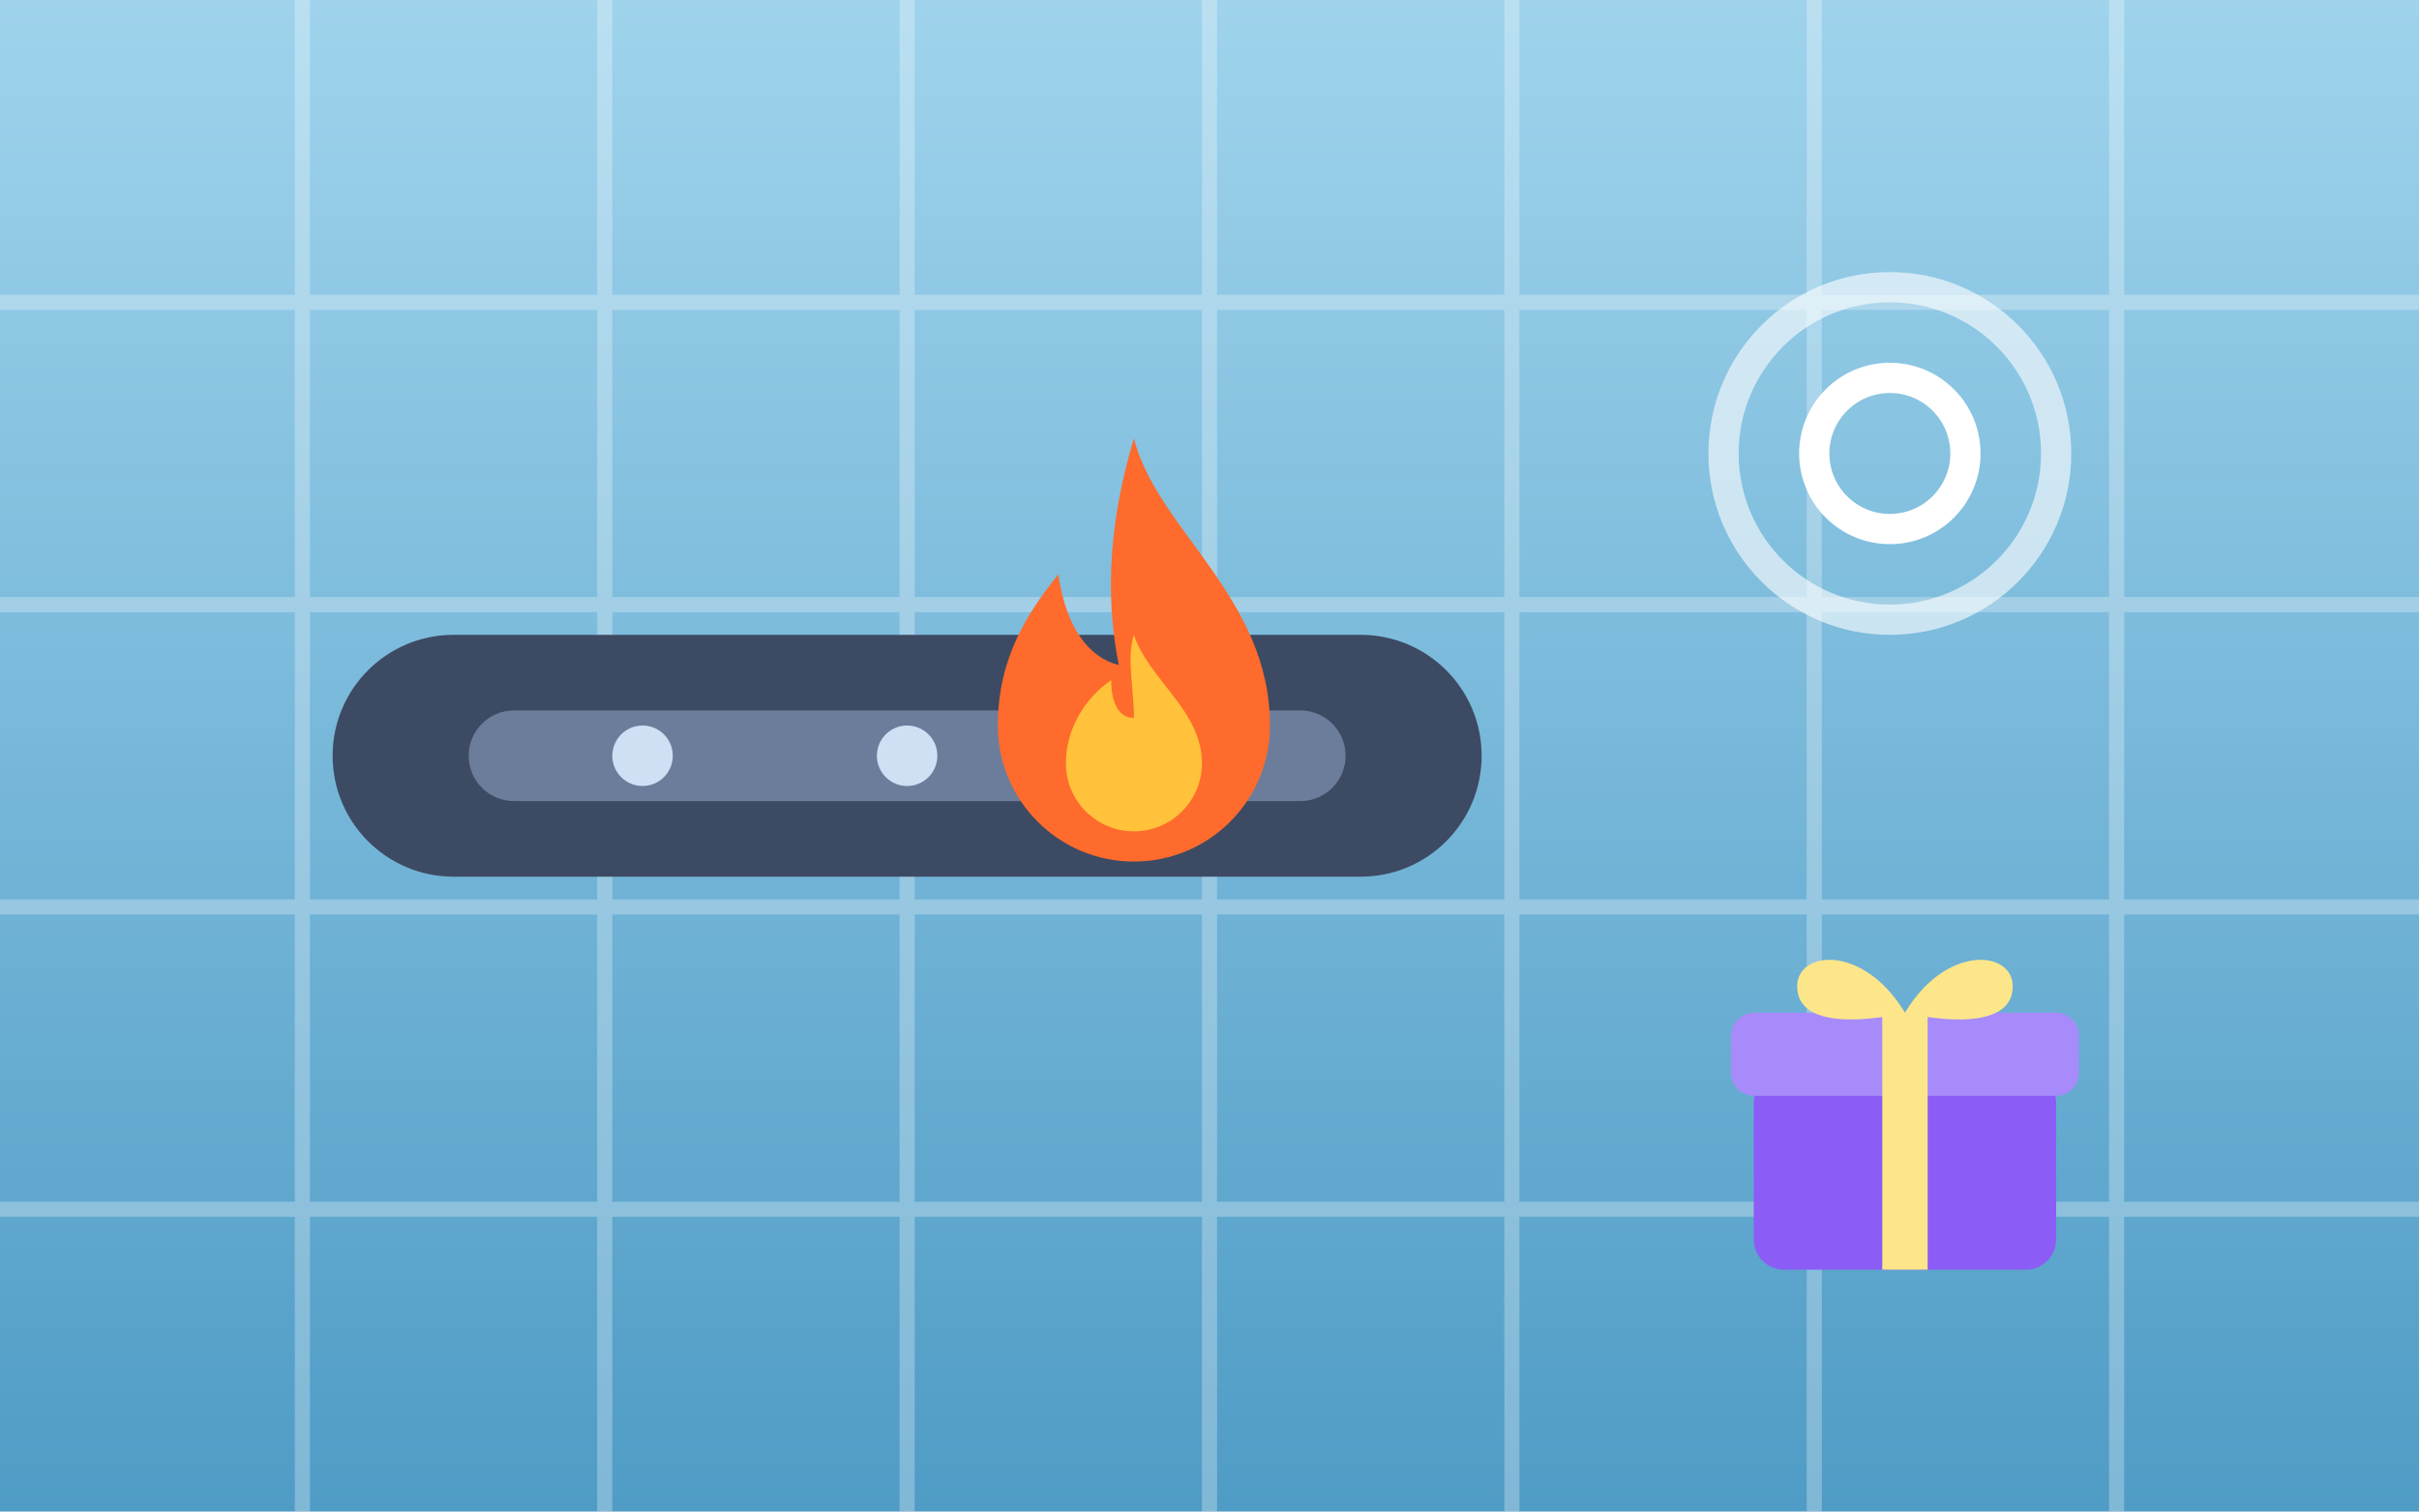
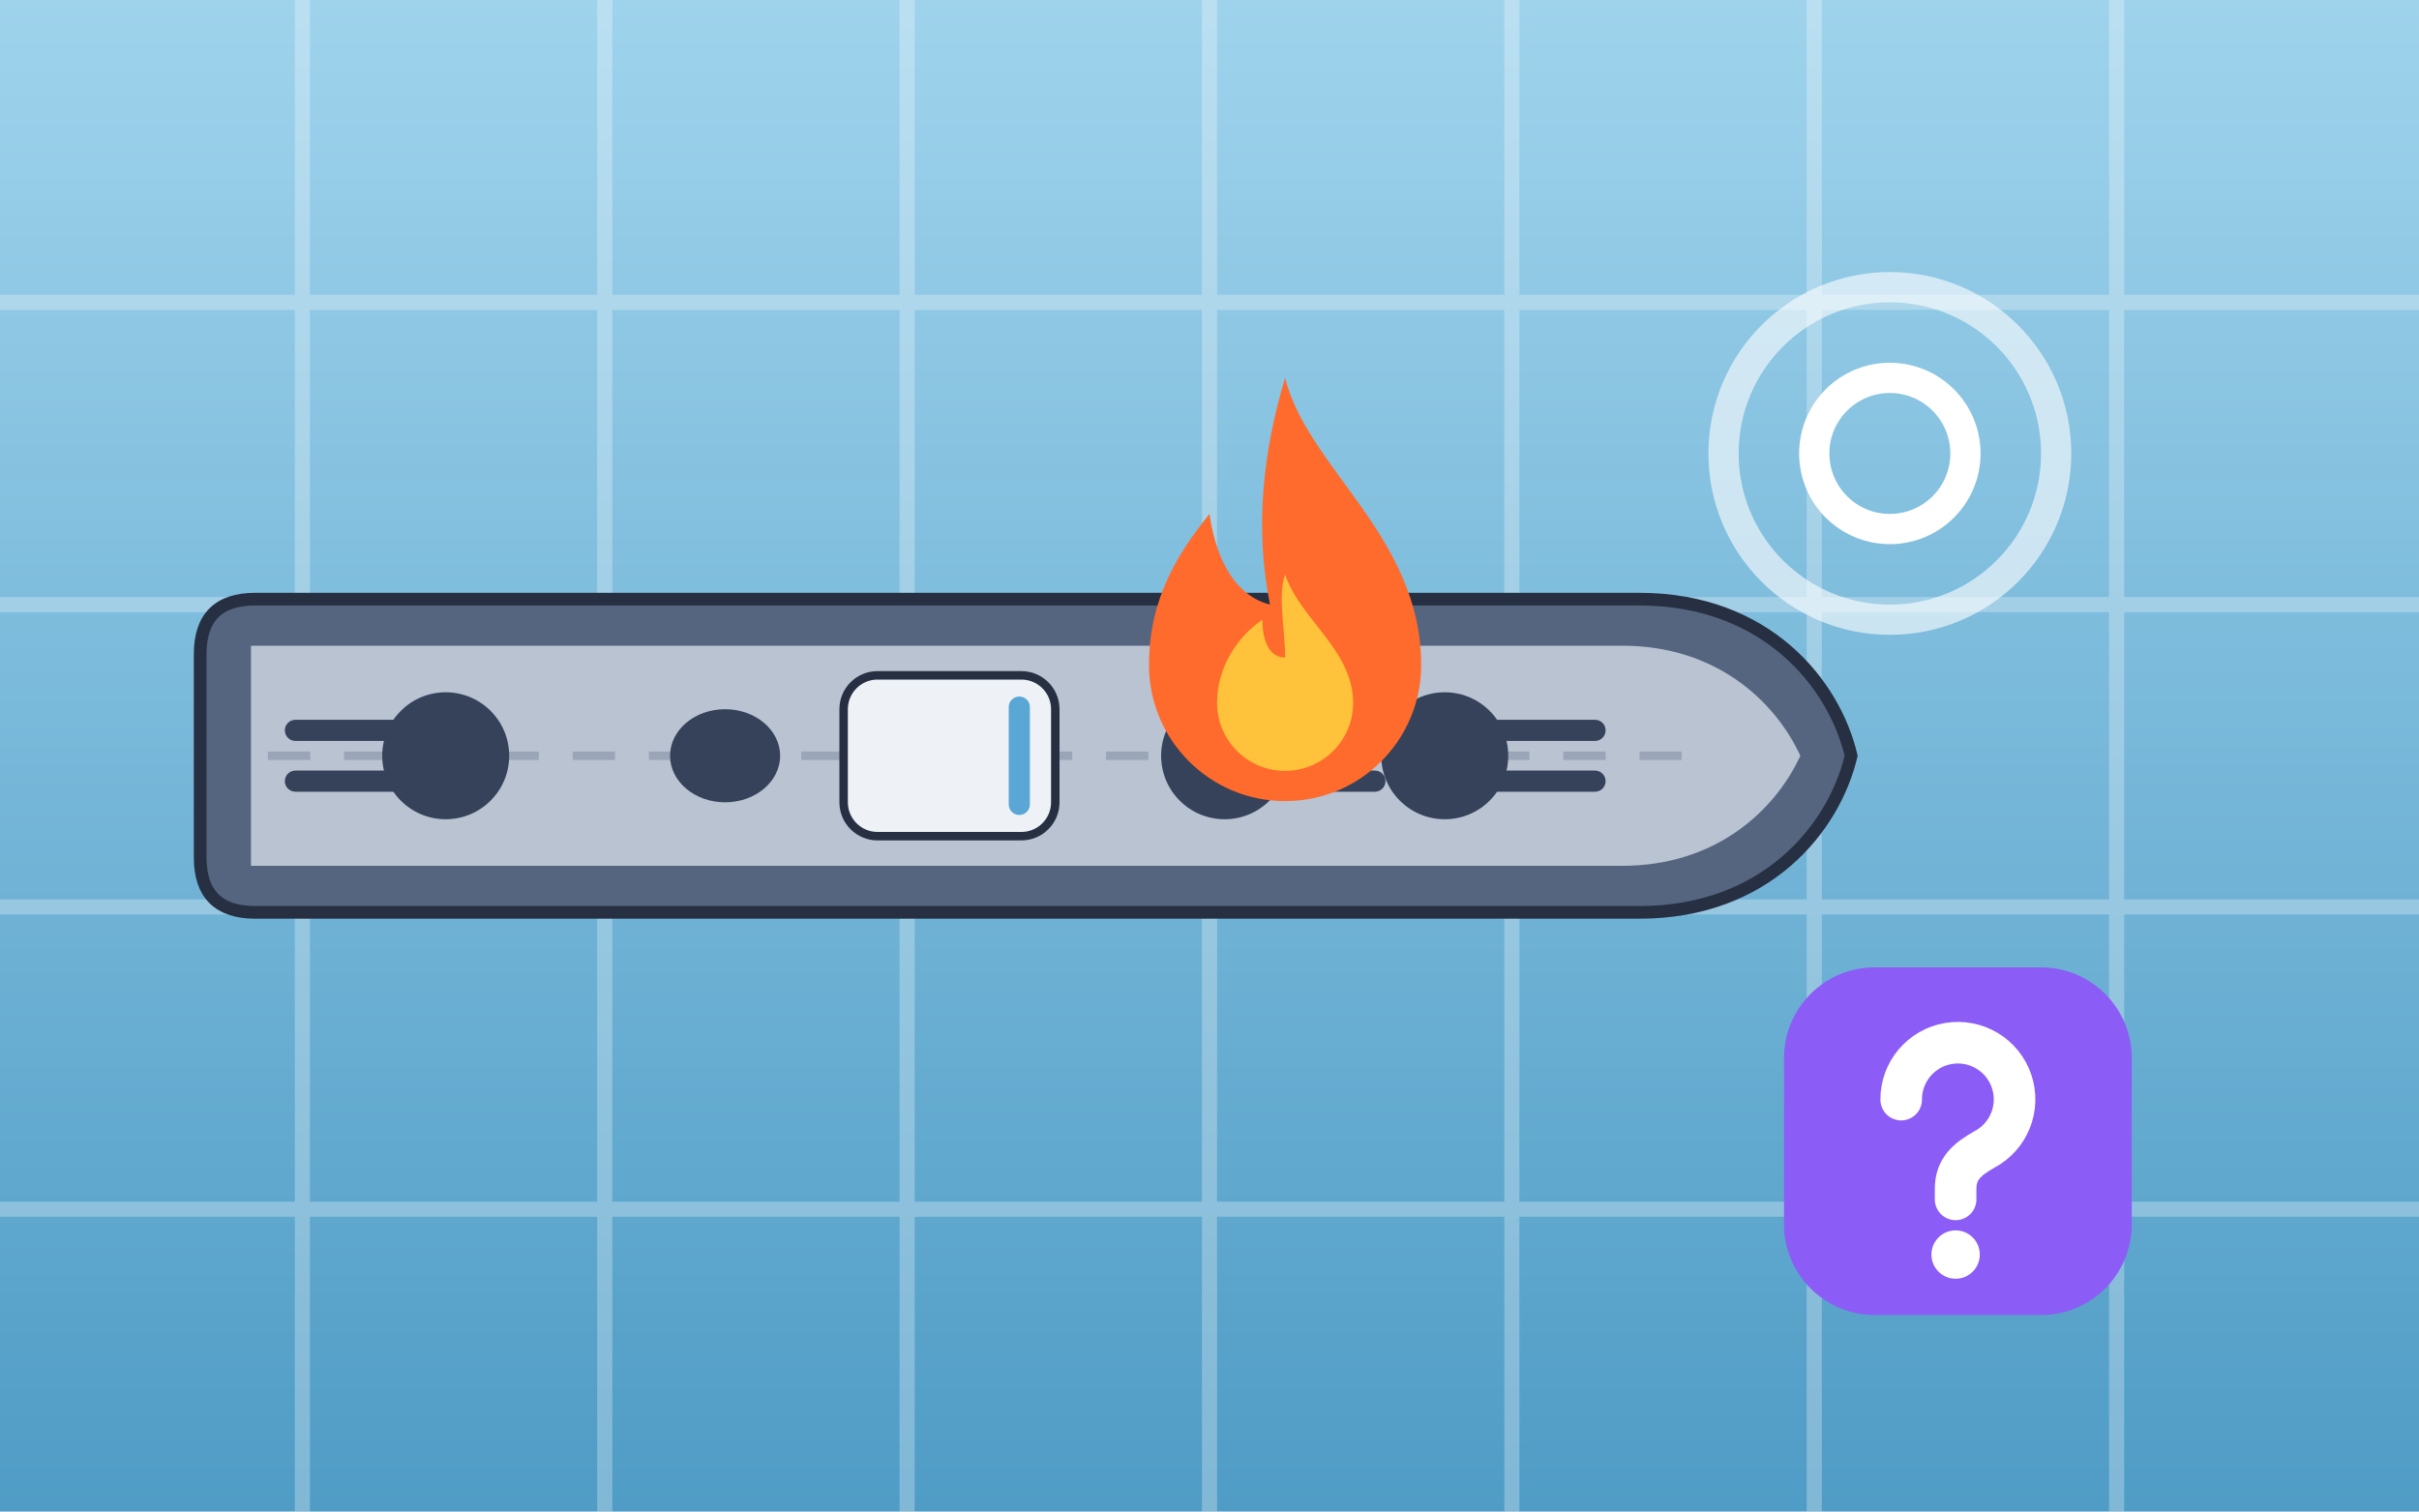
<svg xmlns="http://www.w3.org/2000/svg" viewBox="0 0 320 200">
  <defs>
    <linearGradient id="sea" x1="0" y1="0" x2="0" y2="1">
      <stop offset="0" stop-color="#9fd3ec" />
      <stop offset="1" stop-color="#4f9cc6" />
    </linearGradient>
  </defs>
  <rect width="320" height="200" fill="url(#sea)" />
  <g stroke="#ffffff" stroke-opacity=".28" stroke-width="2">
    <path d="M0 40h320M0 80h320M0 120h320M0 160h320M40 0v200M80 0v200M120 0v200M160 0v200M200 0v200M240 0v200M280 0v200" />
  </g>
-   <rect x="44" y="84" width="152" height="32" rx="16" fill="#3d4a63" />
-   <rect x="62" y="94" width="116" height="12" rx="6" fill="#6c7d9c" />
-   <circle cx="85" cy="100" r="4" fill="#cfe0f5" />
-   <circle cx="120" cy="100" r="4" fill="#cfe0f5" />
-   <circle cx="155" cy="100" r="4" fill="#cfe0f5" />
-   <g transform="translate(130 58)">
+   <g transform="translate(22 72) scale(0.56)">
+     <path d="M8 26 Q8 13 21 13 H348 C378 13 394 33 398 50 C394 67 378 87 348 87 H21 Q8 87 8 74 Z" fill="#56657f" stroke="#263042" stroke-width="3" />
+     <path d="M20 24 H344 C366 24 380 37 386 50 C380 63 366 76 344 76 H20 Z" fill="#b9c3d2" />
+     <path d="M24 50 H360" stroke="#9aa6b8" stroke-width="2" stroke-dasharray="10 8" />
+     <rect x="310" y="41.5" width="30" height="5" rx="2.5" fill="#36425a" />
+     <rect x="310" y="53.5" width="30" height="5" rx="2.5" fill="#36425a" />
+     <circle cx="302" cy="50" r="15" fill="#36425a" />
+     <rect x="258" y="41.5" width="30" height="5" rx="2.5" fill="#36425a" />
+     <rect x="258" y="53.5" width="30" height="5" rx="2.5" fill="#36425a" />
+     <circle cx="250" cy="50" r="15" fill="#36425a" />
+     <rect x="160" y="31" width="50" height="38" rx="8" fill="#eef2f7" stroke="#263042" stroke-width="2" />
+     <rect x="199" y="36" width="5" height="28" rx="2.5" fill="#5aa7d6" />
+     <ellipse cx="132" cy="50" rx="13" ry="11" fill="#36425a" />
+     <rect x="28" y="41.5" width="30" height="5" rx="2.5" fill="#36425a" />
+     <rect x="28" y="53.5" width="30" height="5" rx="2.5" fill="#36425a" />
+     <circle cx="66" cy="50" r="15" fill="#36425a" />
+   </g>
+   <g transform="translate(150 50)">
    <path d="M20 0c3 12 18 21 18 38a18 18 0 0 1-36 0c0-9 4-15 8-20 1 7 4 11 8 12-2-10-1-20 2-30z" fill="#ff6b2c" />
    <path d="M20 26c2 6 9 10 9 17a9 9 0 0 1-18 0c0-5 3-9 6-11 0 3 1 5 3 5 0-4-1-8 0-11z" fill="#ffc23a" />
  </g>
  <g fill="none" stroke="#ffffff" stroke-width="4">
    <circle cx="250" cy="60" r="10" />
    <circle cx="250" cy="60" r="22" stroke-opacity=".6" />
  </g>
-   <g transform="translate(232 128)">
-     <rect x="0" y="14" width="40" height="26" rx="4" fill="#8b5cf6" />
-     <rect x="-3" y="6" width="46" height="11" rx="3" fill="#a78bfa" />
-     <rect x="17" y="6" width="6" height="34" fill="#fde68a" />
-     <path d="M20 6c-6-10-16-8-14-2 2 5 14 2 14 2zM20 6c6-10 16-8 14-2-2 5-14 2-14 2z" fill="#fde68a" />
+   <g transform="translate(236 128)">
+     <rect x="0" y="0" width="46" height="46" rx="12" fill="#8b5cf6" />
+     <path d="M15.5 17.5a7.5 7.5 0 1 1 11 6.6c-2.3 1.3-3.8 2.6-3.8 5.2v1.4" fill="none" stroke="#fff" stroke-width="5.5" stroke-linecap="round" />
+     <circle cx="22.7" cy="38" r="3.2" fill="#fff" />
  </g>
</svg>
